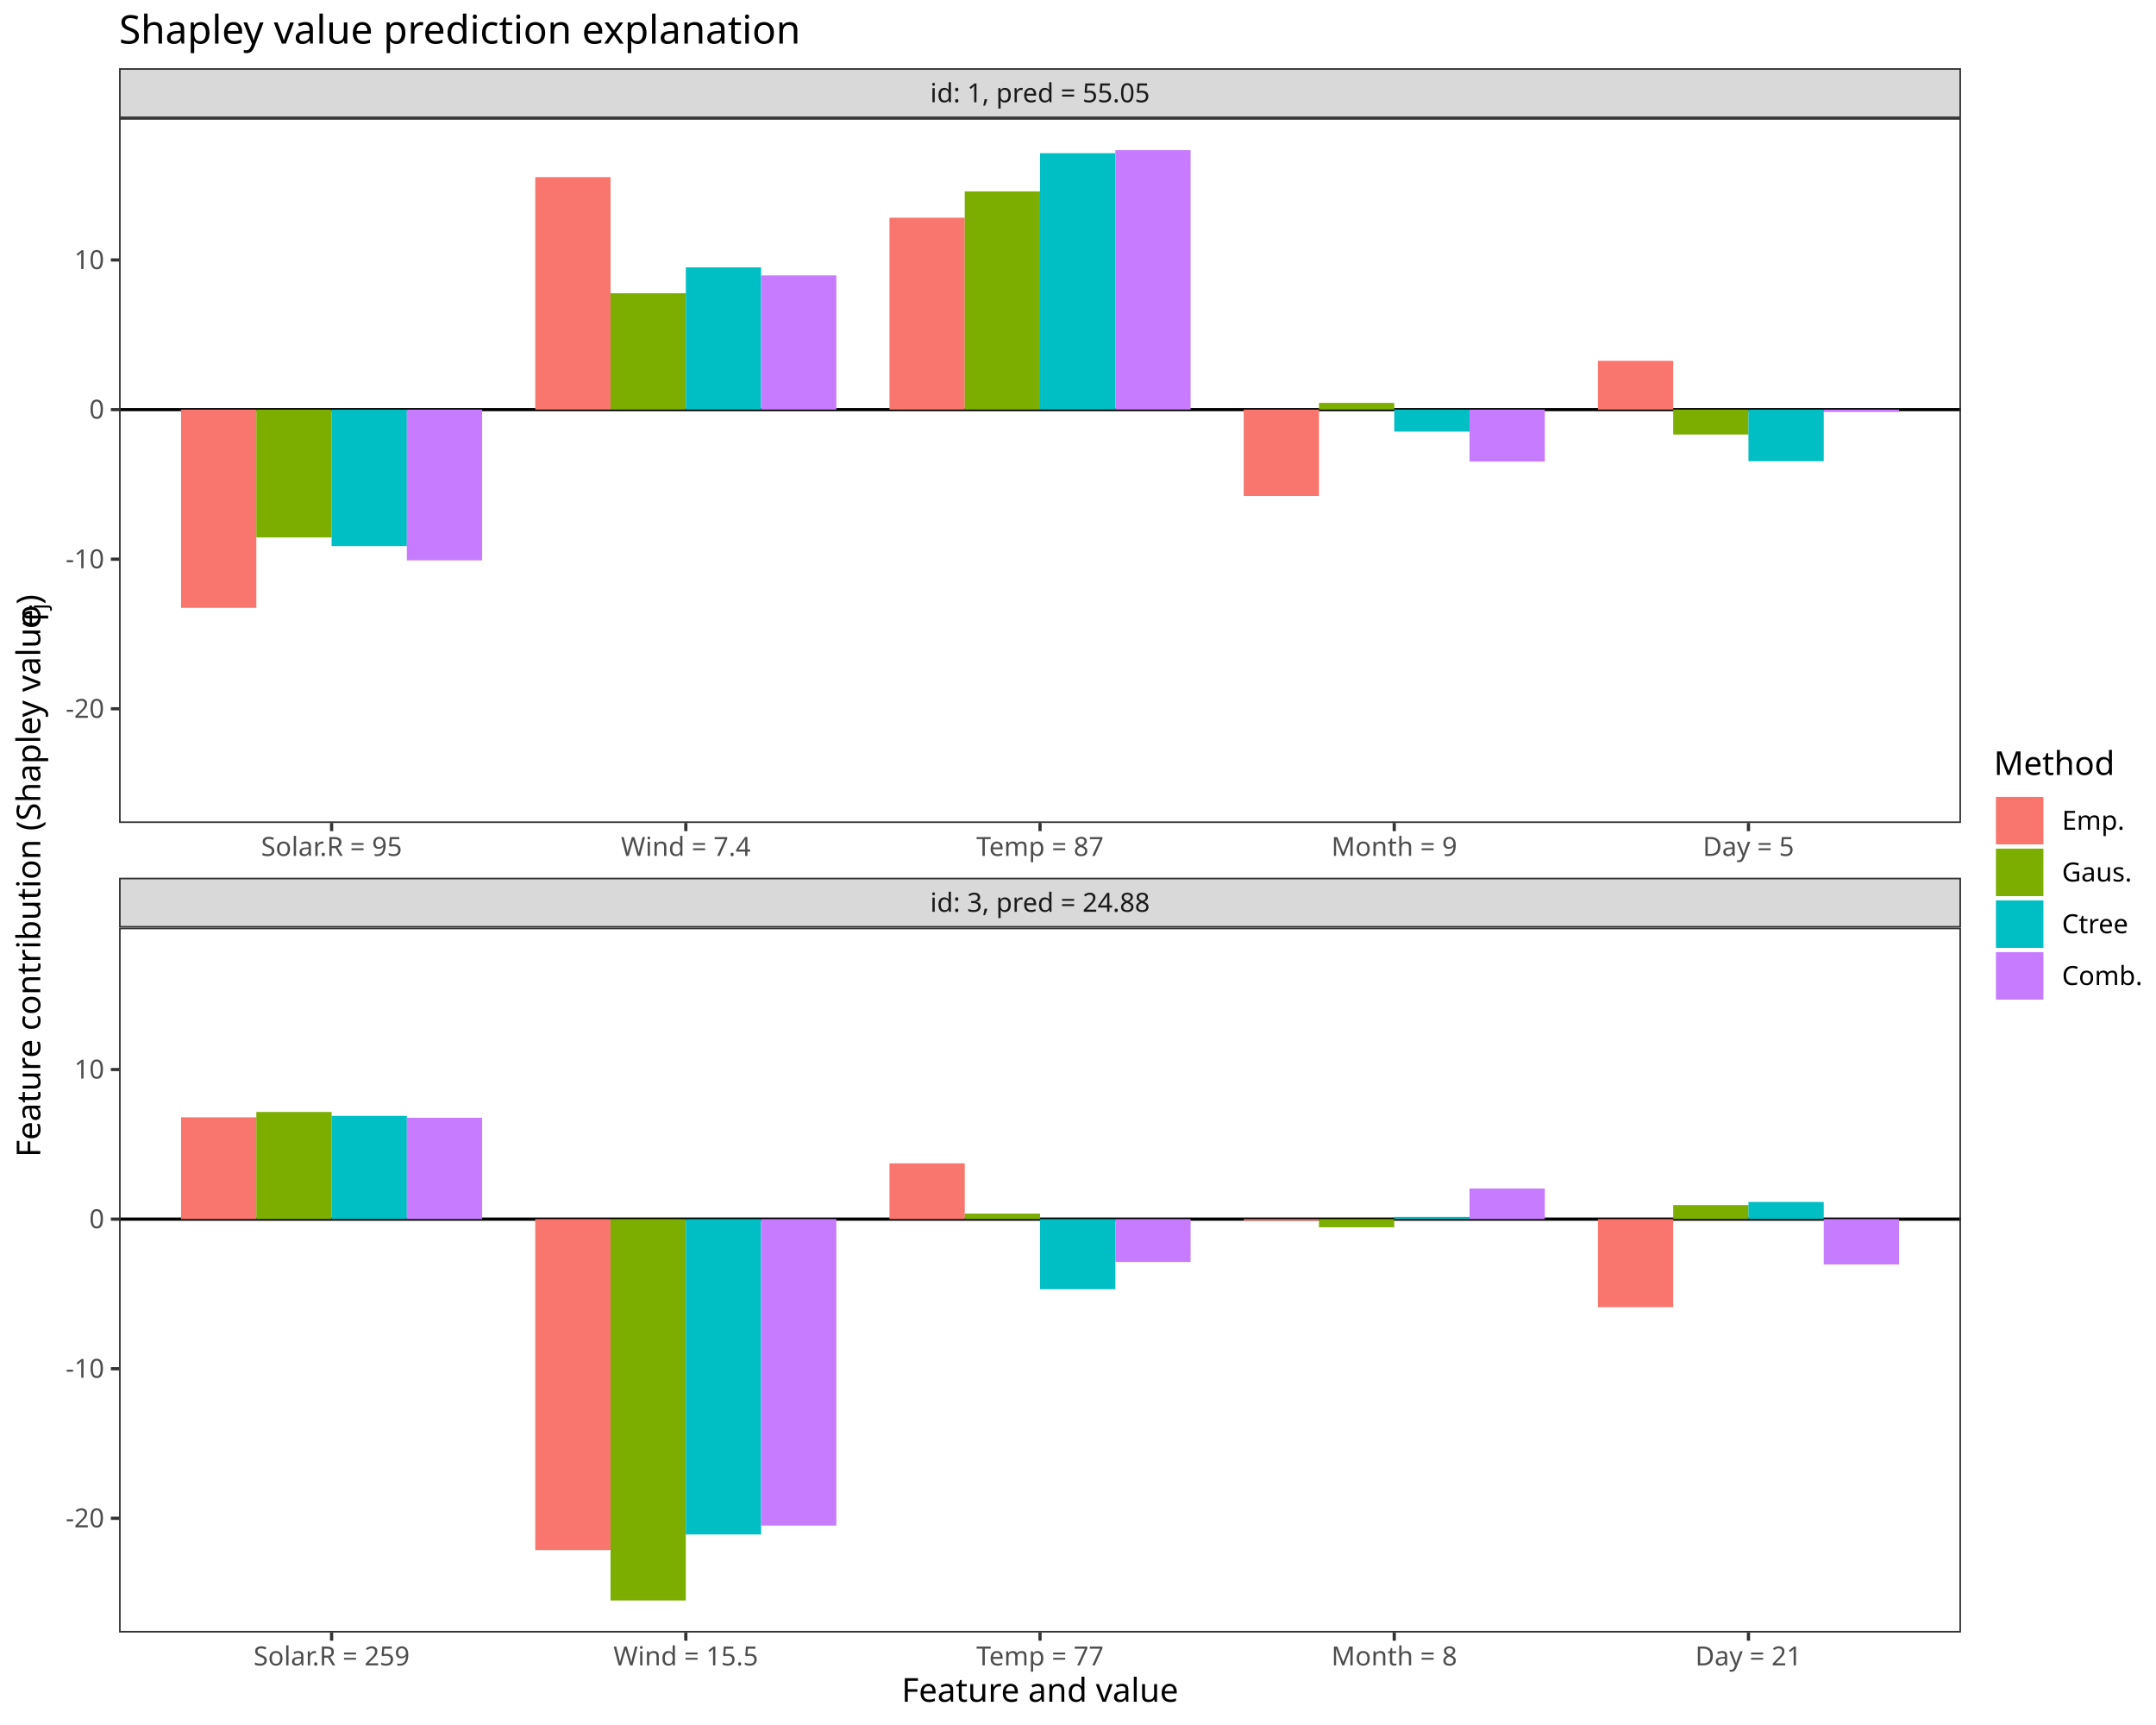
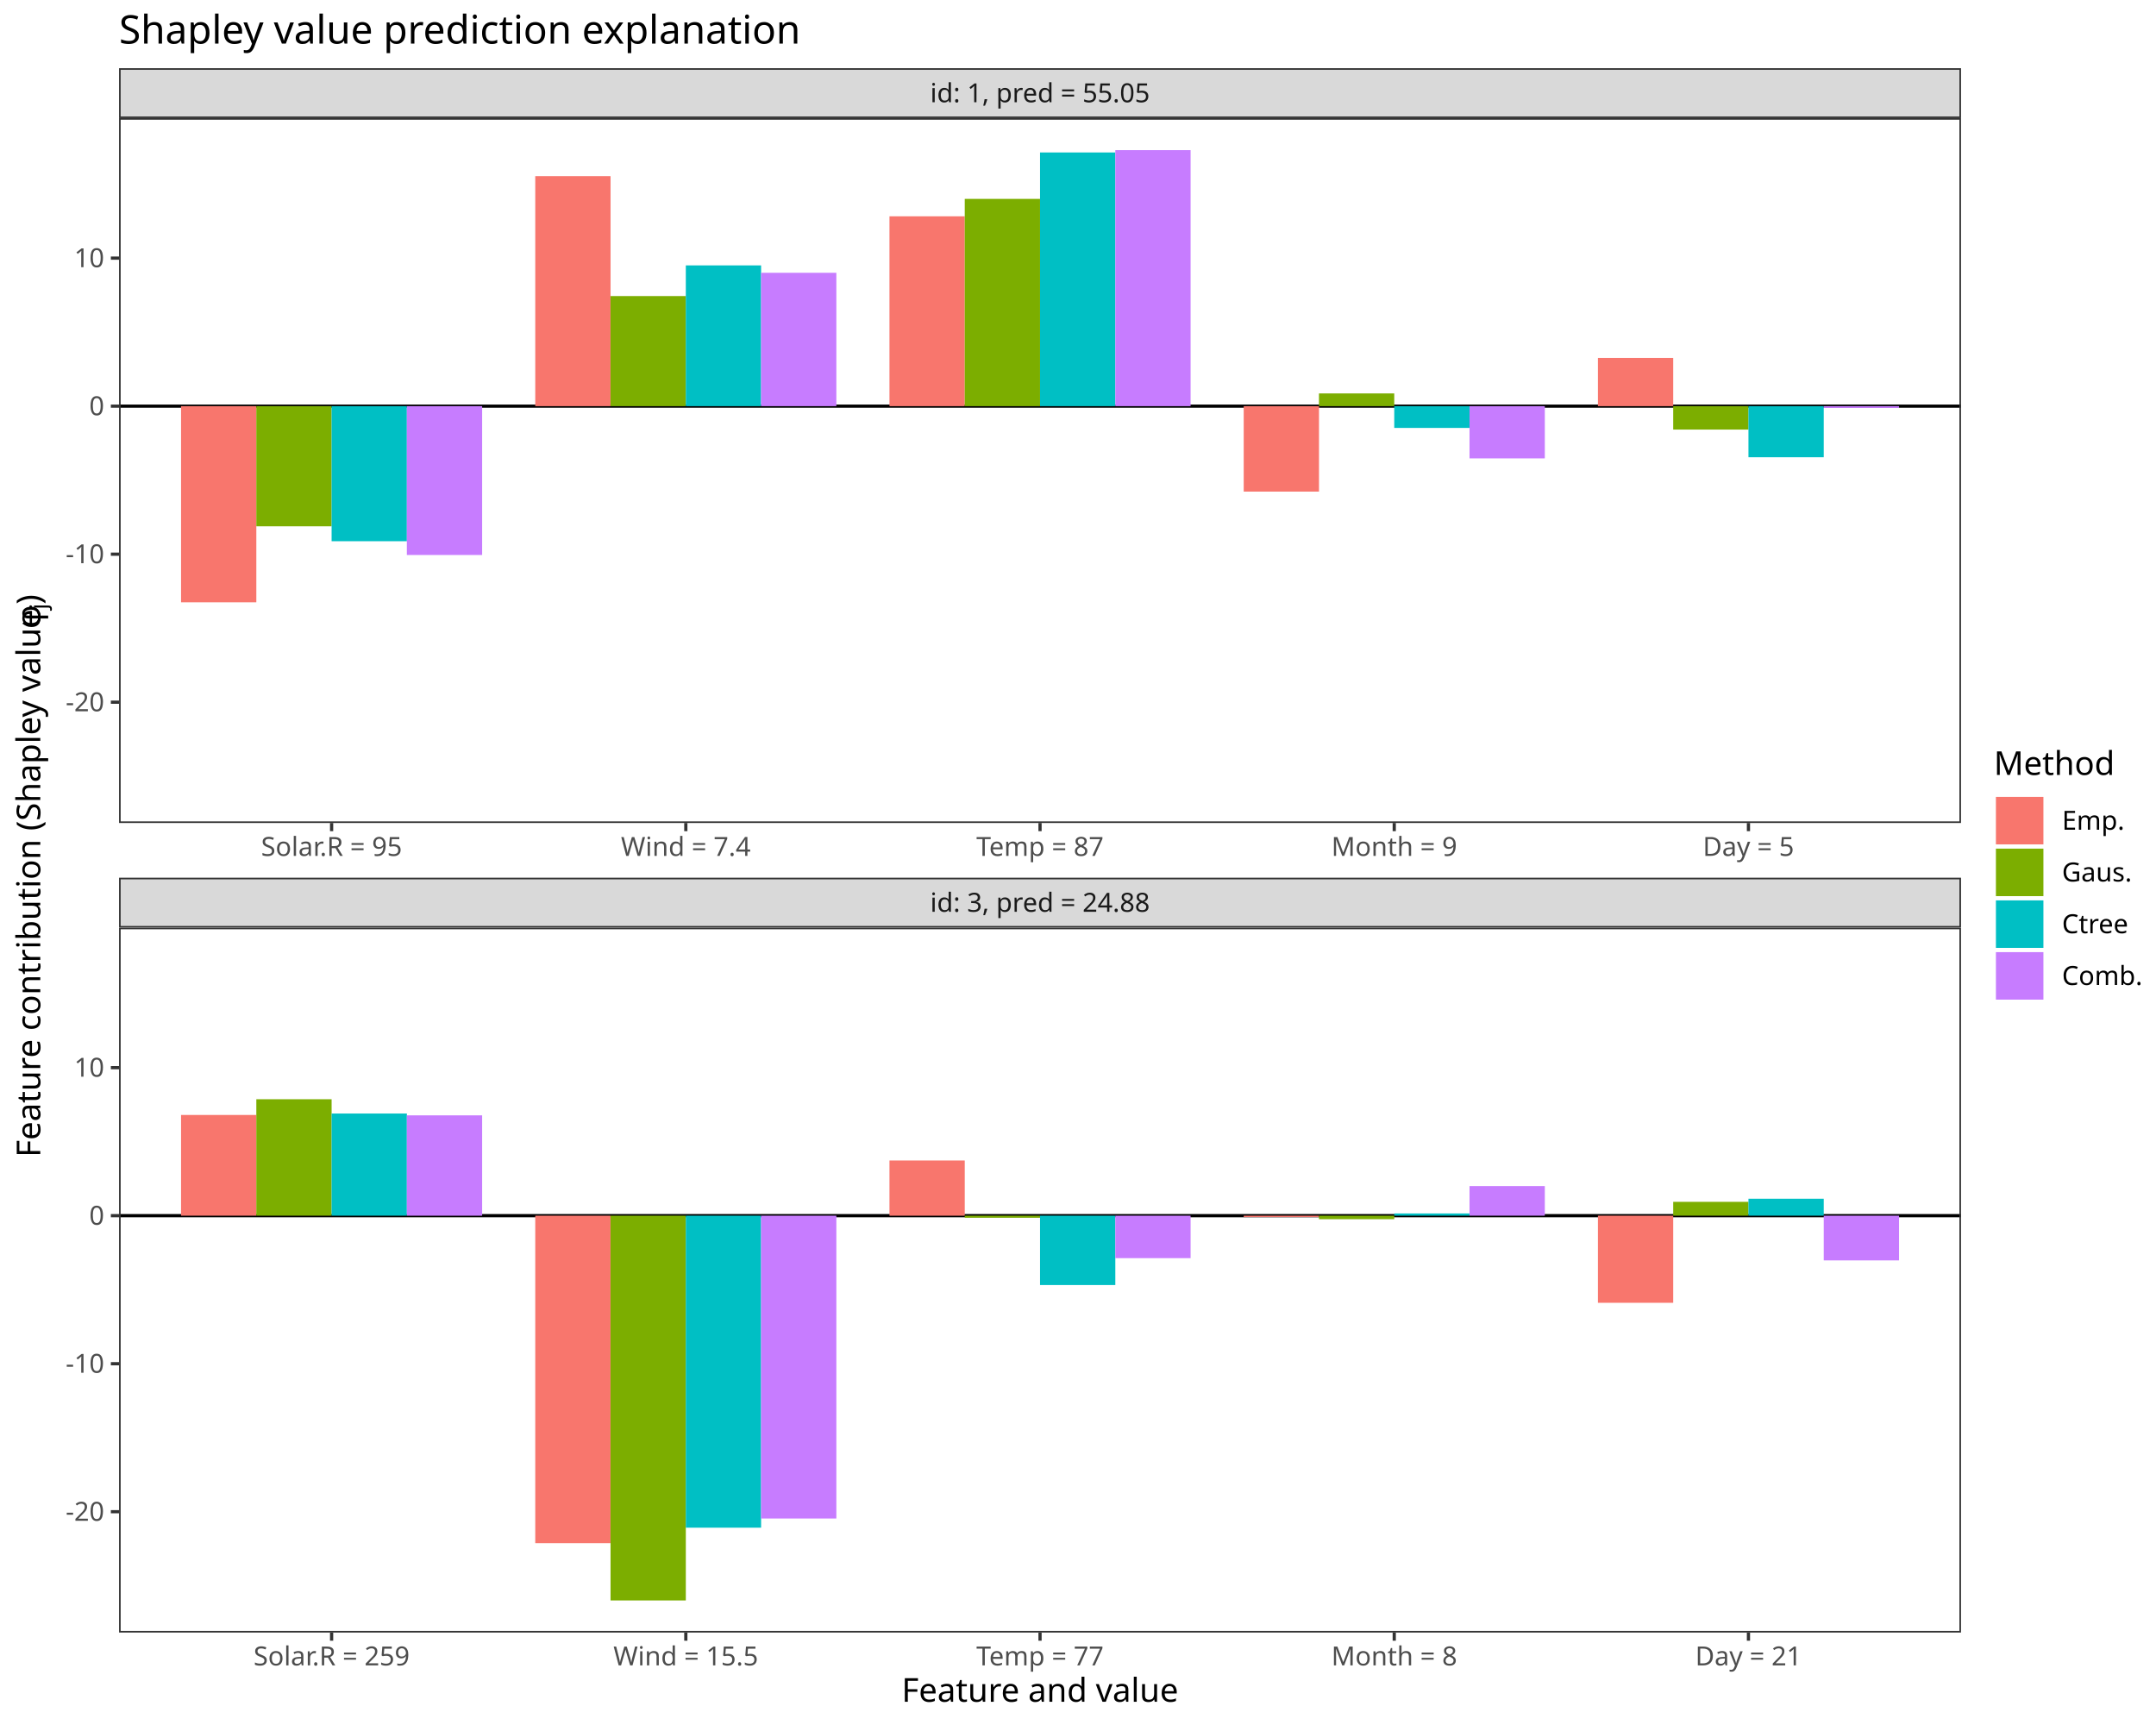
<svg xmlns="http://www.w3.org/2000/svg" class="svglite" data-engine-version="2.0" width="720.00pt" height="576.00pt" viewBox="0 0 720.00 576.00">
  <defs>
    <style type="text/css">
    .svglite line, .svglite polyline, .svglite polygon, .svglite path, .svglite rect, .svglite circle {
      fill: none;
      stroke: #000000;
      stroke-linecap: round;
      stroke-linejoin: round;
      stroke-miterlimit: 10.00;
    }
  </style>
  </defs>
  <rect width="100%" height="100%" style="stroke: none; fill: #FFFFFF;" />
  <defs>
    <clipPath id="cpMC4wMHw3MjAuMDB8MC4wMHw1NzYuMDA=">
      <rect x="0.00" y="0.00" width="720.00" height="576.00" />
    </clipPath>
  </defs>
  <g clip-path="url(#cpMC4wMHw3MjAuMDB8MC4wMHw1NzYuMDA=)">
    <rect x="0.00" y="0.00" width="720.00" height="576.00" style="stroke-width: 1.07; stroke: #FFFFFF; fill: #FFFFFF;" />
  </g>
  <defs>
    <clipPath id="cpMzkuNzZ8NjU0Ljg4fDM5LjQzfDI3NC44MA==">
      <rect x="39.76" y="39.43" width="615.12" height="235.37" />
    </clipPath>
  </defs>
  <g clip-path="url(#cpMzkuNzZ8NjU0Ljg4fDM5LjQzfDI3NC44MA==)">
    <rect x="39.76" y="39.43" width="615.12" height="235.37" style="stroke-width: 1.07; stroke: none; fill: #FFFFFF;" />
-     <line x1="-575.36" y1="136.77" x2="1269.99" y2="136.77" style="stroke-width: 1.07; stroke-linecap: butt;" />
-     <rect x="60.46" y="136.77" width="25.14" height="66.20" style="stroke-width: 1.07; stroke: none; stroke-linecap: butt; stroke-linejoin: miter; fill: #F8766D;" />
-     <rect x="85.60" y="136.77" width="25.14" height="42.69" style="stroke-width: 1.07; stroke: none; stroke-linecap: butt; stroke-linejoin: miter; fill: #7CAE00;" />
-     <rect x="110.74" y="136.77" width="25.14" height="45.58" style="stroke-width: 1.07; stroke: none; stroke-linecap: butt; stroke-linejoin: miter; fill: #00BFC4;" />
-     <rect x="135.87" y="136.77" width="25.14" height="50.34" style="stroke-width: 1.07; stroke: none; stroke-linecap: butt; stroke-linejoin: miter; fill: #C77CFF;" />
-     <rect x="178.75" y="59.14" width="25.14" height="77.63" style="stroke-width: 1.07; stroke: none; stroke-linecap: butt; stroke-linejoin: miter; fill: #F8766D;" />
-     <rect x="203.89" y="97.91" width="25.14" height="38.86" style="stroke-width: 1.07; stroke: none; stroke-linecap: butt; stroke-linejoin: miter; fill: #7CAE00;" />
-     <rect x="229.03" y="89.27" width="25.14" height="47.50" style="stroke-width: 1.07; stroke: none; stroke-linecap: butt; stroke-linejoin: miter; fill: #00BFC4;" />
-     <rect x="254.16" y="91.96" width="25.14" height="44.81" style="stroke-width: 1.07; stroke: none; stroke-linecap: butt; stroke-linejoin: miter; fill: #C77CFF;" />
-     <rect x="297.04" y="72.70" width="25.14" height="64.07" style="stroke-width: 1.07; stroke: none; stroke-linecap: butt; stroke-linejoin: miter; fill: #F8766D;" />
-     <rect x="322.18" y="63.91" width="25.14" height="72.86" style="stroke-width: 1.07; stroke: none; stroke-linecap: butt; stroke-linejoin: miter; fill: #7CAE00;" />
-     <rect x="347.32" y="51.15" width="25.14" height="85.61" style="stroke-width: 1.07; stroke: none; stroke-linecap: butt; stroke-linejoin: miter; fill: #00BFC4;" />
-     <rect x="372.46" y="50.13" width="25.14" height="86.63" style="stroke-width: 1.07; stroke: none; stroke-linecap: butt; stroke-linejoin: miter; fill: #C77CFF;" />
-     <rect x="415.34" y="136.77" width="25.14" height="28.83" style="stroke-width: 1.07; stroke: none; stroke-linecap: butt; stroke-linejoin: miter; fill: #F8766D;" />
-     <rect x="440.47" y="134.53" width="25.14" height="2.24" style="stroke-width: 1.07; stroke: none; stroke-linecap: butt; stroke-linejoin: miter; fill: #7CAE00;" />
-     <rect x="465.61" y="136.77" width="25.14" height="7.35" style="stroke-width: 1.07; stroke: none; stroke-linecap: butt; stroke-linejoin: miter; fill: #00BFC4;" />
-     <rect x="490.75" y="136.77" width="25.14" height="17.35" style="stroke-width: 1.07; stroke: none; stroke-linecap: butt; stroke-linejoin: miter; fill: #C77CFF;" />
-     <rect x="533.63" y="120.49" width="25.14" height="16.28" style="stroke-width: 1.07; stroke: none; stroke-linecap: butt; stroke-linejoin: miter; fill: #F8766D;" />
-     <rect x="558.77" y="136.77" width="25.14" height="8.32" style="stroke-width: 1.07; stroke: none; stroke-linecap: butt; stroke-linejoin: miter; fill: #7CAE00;" />
-     <rect x="583.90" y="136.77" width="25.14" height="17.24" style="stroke-width: 1.07; stroke: none; stroke-linecap: butt; stroke-linejoin: miter; fill: #00BFC4;" />
-     <rect x="609.04" y="136.77" width="25.14" height="0.80" style="stroke-width: 1.07; stroke: none; stroke-linecap: butt; stroke-linejoin: miter; fill: #C77CFF;" />
+     <line x1="-575.36" y1="135.62" x2="1269.99" y2="135.62" style="stroke-width: 1.07; stroke-linecap: butt;" />
+     <rect x="60.46" y="135.62" width="25.14" height="65.50" style="stroke-width: 1.07; stroke: none; stroke-linecap: butt; stroke-linejoin: miter; fill: #F8766D;" />
+     <rect x="85.60" y="135.62" width="25.14" height="40.12" style="stroke-width: 1.07; stroke: none; stroke-linecap: butt; stroke-linejoin: miter; fill: #7CAE00;" />
+     <rect x="110.74" y="135.62" width="25.14" height="45.10" style="stroke-width: 1.07; stroke: none; stroke-linecap: butt; stroke-linejoin: miter; fill: #00BFC4;" />
+     <rect x="135.87" y="135.62" width="25.14" height="49.70" style="stroke-width: 1.07; stroke: none; stroke-linecap: butt; stroke-linejoin: miter; fill: #C77CFF;" />
+     <rect x="178.75" y="58.81" width="25.14" height="76.81" style="stroke-width: 1.07; stroke: none; stroke-linecap: butt; stroke-linejoin: miter; fill: #F8766D;" />
+     <rect x="203.89" y="98.86" width="25.14" height="36.76" style="stroke-width: 1.07; stroke: none; stroke-linecap: butt; stroke-linejoin: miter; fill: #7CAE00;" />
+     <rect x="229.03" y="88.62" width="25.14" height="47.00" style="stroke-width: 1.07; stroke: none; stroke-linecap: butt; stroke-linejoin: miter; fill: #00BFC4;" />
+     <rect x="254.16" y="91.09" width="25.14" height="44.53" style="stroke-width: 1.07; stroke: none; stroke-linecap: butt; stroke-linejoin: miter; fill: #C77CFF;" />
+     <rect x="297.04" y="72.23" width="25.14" height="63.39" style="stroke-width: 1.07; stroke: none; stroke-linecap: butt; stroke-linejoin: miter; fill: #F8766D;" />
+     <rect x="322.18" y="66.41" width="25.14" height="69.21" style="stroke-width: 1.07; stroke: none; stroke-linecap: butt; stroke-linejoin: miter; fill: #7CAE00;" />
+     <rect x="347.32" y="50.91" width="25.14" height="84.71" style="stroke-width: 1.07; stroke: none; stroke-linecap: butt; stroke-linejoin: miter; fill: #00BFC4;" />
+     <rect x="372.46" y="50.13" width="25.14" height="85.49" style="stroke-width: 1.07; stroke: none; stroke-linecap: butt; stroke-linejoin: miter; fill: #C77CFF;" />
+     <rect x="415.34" y="135.62" width="25.14" height="28.53" style="stroke-width: 1.07; stroke: none; stroke-linecap: butt; stroke-linejoin: miter; fill: #F8766D;" />
+     <rect x="440.47" y="131.37" width="25.14" height="4.25" style="stroke-width: 1.07; stroke: none; stroke-linecap: butt; stroke-linejoin: miter; fill: #7CAE00;" />
+     <rect x="465.61" y="135.62" width="25.14" height="7.27" style="stroke-width: 1.07; stroke: none; stroke-linecap: butt; stroke-linejoin: miter; fill: #00BFC4;" />
+     <rect x="490.75" y="135.62" width="25.14" height="17.44" style="stroke-width: 1.07; stroke: none; stroke-linecap: butt; stroke-linejoin: miter; fill: #C77CFF;" />
+     <rect x="533.63" y="119.51" width="25.14" height="16.11" style="stroke-width: 1.07; stroke: none; stroke-linecap: butt; stroke-linejoin: miter; fill: #F8766D;" />
+     <rect x="558.77" y="135.62" width="25.14" height="7.82" style="stroke-width: 1.07; stroke: none; stroke-linecap: butt; stroke-linejoin: miter; fill: #7CAE00;" />
+     <rect x="583.90" y="135.62" width="25.14" height="17.06" style="stroke-width: 1.07; stroke: none; stroke-linecap: butt; stroke-linejoin: miter; fill: #00BFC4;" />
+     <rect x="609.04" y="135.62" width="25.14" height="0.59" style="stroke-width: 1.07; stroke: none; stroke-linecap: butt; stroke-linejoin: miter; fill: #C77CFF;" />
    <rect x="39.76" y="39.43" width="615.12" height="235.37" style="stroke-width: 1.07; stroke: #333333;" />
  </g>
  <g clip-path="url(#cpMC4wMHw3MjAuMDB8MC4wMHw1NzYuMDA=)">
</g>
  <defs>
    <clipPath id="cpMzkuNzZ8NjU0Ljg4fDMwOS43NXw1NDUuMTE=">
      <rect x="39.76" y="309.75" width="615.12" height="235.37" />
    </clipPath>
  </defs>
  <g clip-path="url(#cpMzkuNzZ8NjU0Ljg4fDMwOS43NXw1NDUuMTE=)">
    <rect x="39.76" y="309.75" width="615.12" height="235.37" style="stroke-width: 1.07; stroke: none; fill: #FFFFFF;" />
-     <line x1="-575.36" y1="407.08" x2="1269.99" y2="407.08" style="stroke-width: 1.07; stroke-linecap: butt;" />
-     <rect x="60.46" y="373.09" width="25.14" height="33.99" style="stroke-width: 1.07; stroke: none; stroke-linecap: butt; stroke-linejoin: miter; fill: #F8766D;" />
-     <rect x="85.60" y="371.30" width="25.14" height="35.78" style="stroke-width: 1.07; stroke: none; stroke-linecap: butt; stroke-linejoin: miter; fill: #7CAE00;" />
-     <rect x="110.74" y="372.60" width="25.14" height="34.47" style="stroke-width: 1.07; stroke: none; stroke-linecap: butt; stroke-linejoin: miter; fill: #00BFC4;" />
-     <rect x="135.87" y="373.24" width="25.14" height="33.84" style="stroke-width: 1.07; stroke: none; stroke-linecap: butt; stroke-linejoin: miter; fill: #C77CFF;" />
-     <rect x="178.75" y="407.08" width="25.14" height="110.52" style="stroke-width: 1.07; stroke: none; stroke-linecap: butt; stroke-linejoin: miter; fill: #F8766D;" />
-     <rect x="203.89" y="407.08" width="25.14" height="127.34" style="stroke-width: 1.07; stroke: none; stroke-linecap: butt; stroke-linejoin: miter; fill: #7CAE00;" />
-     <rect x="229.03" y="407.08" width="25.14" height="105.29" style="stroke-width: 1.07; stroke: none; stroke-linecap: butt; stroke-linejoin: miter; fill: #00BFC4;" />
-     <rect x="254.16" y="407.08" width="25.14" height="102.33" style="stroke-width: 1.07; stroke: none; stroke-linecap: butt; stroke-linejoin: miter; fill: #C77CFF;" />
-     <rect x="297.04" y="388.45" width="25.14" height="18.63" style="stroke-width: 1.07; stroke: none; stroke-linecap: butt; stroke-linejoin: miter; fill: #F8766D;" />
-     <rect x="322.18" y="405.24" width="25.14" height="1.84" style="stroke-width: 1.07; stroke: none; stroke-linecap: butt; stroke-linejoin: miter; fill: #7CAE00;" />
-     <rect x="347.32" y="407.08" width="25.14" height="23.41" style="stroke-width: 1.07; stroke: none; stroke-linecap: butt; stroke-linejoin: miter; fill: #00BFC4;" />
-     <rect x="372.46" y="407.08" width="25.14" height="14.32" style="stroke-width: 1.07; stroke: none; stroke-linecap: butt; stroke-linejoin: miter; fill: #C77CFF;" />
-     <rect x="415.34" y="407.08" width="25.14" height="0.46" style="stroke-width: 1.07; stroke: none; stroke-linecap: butt; stroke-linejoin: miter; fill: #F8766D;" />
-     <rect x="440.47" y="407.08" width="25.14" height="2.72" style="stroke-width: 1.07; stroke: none; stroke-linecap: butt; stroke-linejoin: miter; fill: #7CAE00;" />
-     <rect x="465.61" y="406.33" width="25.14" height="0.75" style="stroke-width: 1.07; stroke: none; stroke-linecap: butt; stroke-linejoin: miter; fill: #00BFC4;" />
-     <rect x="490.75" y="396.87" width="25.14" height="10.21" style="stroke-width: 1.07; stroke: none; stroke-linecap: butt; stroke-linejoin: miter; fill: #C77CFF;" />
-     <rect x="533.63" y="407.08" width="25.14" height="29.40" style="stroke-width: 1.07; stroke: none; stroke-linecap: butt; stroke-linejoin: miter; fill: #F8766D;" />
-     <rect x="558.77" y="402.39" width="25.14" height="4.68" style="stroke-width: 1.07; stroke: none; stroke-linecap: butt; stroke-linejoin: miter; fill: #7CAE00;" />
-     <rect x="583.90" y="401.35" width="25.14" height="5.72" style="stroke-width: 1.07; stroke: none; stroke-linecap: butt; stroke-linejoin: miter; fill: #00BFC4;" />
-     <rect x="609.04" y="407.08" width="25.14" height="15.15" style="stroke-width: 1.07; stroke: none; stroke-linecap: butt; stroke-linejoin: miter; fill: #C77CFF;" />
+     <line x1="-575.36" y1="405.93" x2="1269.99" y2="405.93" style="stroke-width: 1.07; stroke-linecap: butt;" />
+     <rect x="60.46" y="372.30" width="25.14" height="33.63" style="stroke-width: 1.07; stroke: none; stroke-linecap: butt; stroke-linejoin: miter; fill: #F8766D;" />
+     <rect x="85.60" y="367.05" width="25.14" height="38.88" style="stroke-width: 1.07; stroke: none; stroke-linecap: butt; stroke-linejoin: miter; fill: #7CAE00;" />
+     <rect x="110.74" y="371.82" width="25.14" height="34.11" style="stroke-width: 1.07; stroke: none; stroke-linecap: butt; stroke-linejoin: miter; fill: #00BFC4;" />
+     <rect x="135.87" y="372.43" width="25.14" height="33.51" style="stroke-width: 1.07; stroke: none; stroke-linecap: butt; stroke-linejoin: miter; fill: #C77CFF;" />
+     <rect x="178.75" y="405.93" width="25.14" height="109.36" style="stroke-width: 1.07; stroke: none; stroke-linecap: butt; stroke-linejoin: miter; fill: #F8766D;" />
+     <rect x="203.89" y="405.93" width="25.14" height="128.48" style="stroke-width: 1.07; stroke: none; stroke-linecap: butt; stroke-linejoin: miter; fill: #7CAE00;" />
+     <rect x="229.03" y="405.93" width="25.14" height="104.18" style="stroke-width: 1.07; stroke: none; stroke-linecap: butt; stroke-linejoin: miter; fill: #00BFC4;" />
+     <rect x="254.16" y="405.93" width="25.14" height="101.12" style="stroke-width: 1.07; stroke: none; stroke-linecap: butt; stroke-linejoin: miter; fill: #C77CFF;" />
+     <rect x="297.04" y="387.50" width="25.14" height="18.44" style="stroke-width: 1.07; stroke: none; stroke-linecap: butt; stroke-linejoin: miter; fill: #F8766D;" />
+     <rect x="322.18" y="405.93" width="25.14" height="0.68" style="stroke-width: 1.07; stroke: none; stroke-linecap: butt; stroke-linejoin: miter; fill: #7CAE00;" />
+     <rect x="347.32" y="405.93" width="25.14" height="23.16" style="stroke-width: 1.07; stroke: none; stroke-linecap: butt; stroke-linejoin: miter; fill: #00BFC4;" />
+     <rect x="372.46" y="405.93" width="25.14" height="14.18" style="stroke-width: 1.07; stroke: none; stroke-linecap: butt; stroke-linejoin: miter; fill: #C77CFF;" />
+     <rect x="415.34" y="405.93" width="25.14" height="0.46" style="stroke-width: 1.07; stroke: none; stroke-linecap: butt; stroke-linejoin: miter; fill: #F8766D;" />
+     <rect x="440.47" y="405.93" width="25.14" height="1.17" style="stroke-width: 1.07; stroke: none; stroke-linecap: butt; stroke-linejoin: miter; fill: #7CAE00;" />
+     <rect x="465.61" y="405.19" width="25.14" height="0.74" style="stroke-width: 1.07; stroke: none; stroke-linecap: butt; stroke-linejoin: miter; fill: #00BFC4;" />
+     <rect x="490.75" y="396.04" width="25.14" height="9.89" style="stroke-width: 1.07; stroke: none; stroke-linecap: butt; stroke-linejoin: miter; fill: #C77CFF;" />
+     <rect x="533.63" y="405.93" width="25.14" height="29.09" style="stroke-width: 1.07; stroke: none; stroke-linecap: butt; stroke-linejoin: miter; fill: #F8766D;" />
+     <rect x="558.77" y="401.31" width="25.14" height="4.62" style="stroke-width: 1.07; stroke: none; stroke-linecap: butt; stroke-linejoin: miter; fill: #7CAE00;" />
+     <rect x="583.90" y="400.27" width="25.14" height="5.66" style="stroke-width: 1.07; stroke: none; stroke-linecap: butt; stroke-linejoin: miter; fill: #00BFC4;" />
+     <rect x="609.04" y="405.93" width="25.14" height="14.93" style="stroke-width: 1.07; stroke: none; stroke-linecap: butt; stroke-linejoin: miter; fill: #C77CFF;" />
    <rect x="39.76" y="309.75" width="615.12" height="235.37" style="stroke-width: 1.07; stroke: #333333;" />
  </g>
  <g clip-path="url(#cpMC4wMHw3MjAuMDB8MC4wMHw1NzYuMDA=)">
</g>
  <defs>
    <clipPath id="cpMzkuNzZ8NjU0Ljg4fDI5My4wOXwzMDkuNzU=">
      <rect x="39.76" y="293.09" width="615.12" height="16.65" />
    </clipPath>
  </defs>
  <g clip-path="url(#cpMzkuNzZ8NjU0Ljg4fDI5My4wOXwzMDkuNzU=)">
    <rect x="39.76" y="293.09" width="615.12" height="16.65" style="stroke-width: 1.07; stroke: #333333; fill: #D9D9D9;" />
    <text x="347.32" y="304.45" text-anchor="middle" style="font-size: 8.80px; fill: #1A1A1A; font-family: sans;" textLength="71.19px" lengthAdjust="spacingAndGlyphs">id: 3, pred = 24.88</text>
  </g>
  <g clip-path="url(#cpMC4wMHw3MjAuMDB8MC4wMHw1NzYuMDA=)">
</g>
  <defs>
    <clipPath id="cpMzkuNzZ8NjU0Ljg4fDIyLjc4fDM5LjQz">
      <rect x="39.76" y="22.78" width="615.12" height="16.65" />
    </clipPath>
  </defs>
  <g clip-path="url(#cpMzkuNzZ8NjU0Ljg4fDIyLjc4fDM5LjQz)">
    <rect x="39.76" y="22.78" width="615.12" height="16.65" style="stroke-width: 1.07; stroke: #333333; fill: #D9D9D9;" />
    <text x="347.32" y="34.14" text-anchor="middle" style="font-size: 8.80px; fill: #1A1A1A; font-family: sans;" textLength="71.19px" lengthAdjust="spacingAndGlyphs">id: 1, pred = 55.05</text>
  </g>
  <g clip-path="url(#cpMC4wMHw3MjAuMDB8MC4wMHw1NzYuMDA=)">
    <polyline points="110.74,547.85 110.74,545.11 " style="stroke-width: 1.07; stroke: #333333; stroke-linecap: butt;" />
    <polyline points="229.03,547.85 229.03,545.11 " style="stroke-width: 1.07; stroke: #333333; stroke-linecap: butt;" />
    <polyline points="347.32,547.85 347.32,545.11 " style="stroke-width: 1.07; stroke: #333333; stroke-linecap: butt;" />
    <polyline points="465.61,547.85 465.61,545.11 " style="stroke-width: 1.07; stroke: #333333; stroke-linecap: butt;" />
    <polyline points="583.90,547.85 583.90,545.11 " style="stroke-width: 1.07; stroke: #333333; stroke-linecap: butt;" />
    <text x="110.74" y="556.10" text-anchor="middle" style="font-size: 8.80px; fill: #4D4D4D; font-family: sans;" textLength="54.06px" lengthAdjust="spacingAndGlyphs">Solar.R = 259</text>
    <text x="229.03" y="556.10" text-anchor="middle" style="font-size: 8.80px; fill: #4D4D4D; font-family: sans;" textLength="47.21px" lengthAdjust="spacingAndGlyphs">Wind = 15.5</text>
    <text x="347.32" y="556.10" text-anchor="middle" style="font-size: 8.80px; fill: #4D4D4D; font-family: sans;" textLength="42.32px" lengthAdjust="spacingAndGlyphs">Temp = 77</text>
    <text x="465.61" y="556.10" text-anchor="middle" style="font-size: 8.80px; fill: #4D4D4D; font-family: sans;" textLength="39.39px" lengthAdjust="spacingAndGlyphs">Month = 8</text>
    <text x="583.90" y="556.10" text-anchor="middle" style="font-size: 8.80px; fill: #4D4D4D; font-family: sans;" textLength="35.48px" lengthAdjust="spacingAndGlyphs">Day = 21</text>
    <polyline points="110.74,277.54 110.74,274.80 " style="stroke-width: 1.07; stroke: #333333; stroke-linecap: butt;" />
    <polyline points="229.03,277.54 229.03,274.80 " style="stroke-width: 1.07; stroke: #333333; stroke-linecap: butt;" />
    <polyline points="347.32,277.54 347.32,274.80 " style="stroke-width: 1.07; stroke: #333333; stroke-linecap: butt;" />
    <polyline points="465.61,277.54 465.61,274.80 " style="stroke-width: 1.07; stroke: #333333; stroke-linecap: butt;" />
    <polyline points="583.90,277.54 583.90,274.80 " style="stroke-width: 1.07; stroke: #333333; stroke-linecap: butt;" />
    <text x="110.74" y="285.79" text-anchor="middle" style="font-size: 8.80px; fill: #4D4D4D; font-family: sans;" textLength="49.17px" lengthAdjust="spacingAndGlyphs">Solar.R = 95</text>
    <text x="229.03" y="285.79" text-anchor="middle" style="font-size: 8.80px; fill: #4D4D4D; font-family: sans;" textLength="42.31px" lengthAdjust="spacingAndGlyphs">Wind = 7.4</text>
    <text x="347.32" y="285.79" text-anchor="middle" style="font-size: 8.80px; fill: #4D4D4D; font-family: sans;" textLength="42.32px" lengthAdjust="spacingAndGlyphs">Temp = 87</text>
    <text x="465.61" y="285.79" text-anchor="middle" style="font-size: 8.80px; fill: #4D4D4D; font-family: sans;" textLength="39.39px" lengthAdjust="spacingAndGlyphs">Month = 9</text>
    <text x="583.90" y="285.79" text-anchor="middle" style="font-size: 8.80px; fill: #4D4D4D; font-family: sans;" textLength="30.58px" lengthAdjust="spacingAndGlyphs">Day = 5</text>
-     <text x="34.83" y="239.70" text-anchor="end" style="font-size: 8.80px; fill: #4D4D4D; font-family: sans;" textLength="12.72px" lengthAdjust="spacingAndGlyphs">-20</text>
-     <text x="34.83" y="189.75" text-anchor="end" style="font-size: 8.80px; fill: #4D4D4D; font-family: sans;" textLength="12.72px" lengthAdjust="spacingAndGlyphs">-10</text>
-     <text x="34.83" y="139.79" text-anchor="end" style="font-size: 8.80px; fill: #4D4D4D; font-family: sans;" textLength="4.89px" lengthAdjust="spacingAndGlyphs">0</text>
-     <text x="34.83" y="89.84" text-anchor="end" style="font-size: 8.80px; fill: #4D4D4D; font-family: sans;" textLength="9.79px" lengthAdjust="spacingAndGlyphs">10</text>
-     <polyline points="37.02,236.67 39.76,236.67 " style="stroke-width: 1.07; stroke: #333333; stroke-linecap: butt;" />
-     <polyline points="37.02,186.72 39.76,186.72 " style="stroke-width: 1.07; stroke: #333333; stroke-linecap: butt;" />
-     <polyline points="37.02,136.77 39.76,136.77 " style="stroke-width: 1.07; stroke: #333333; stroke-linecap: butt;" />
-     <polyline points="37.02,86.81 39.76,86.81 " style="stroke-width: 1.07; stroke: #333333; stroke-linecap: butt;" />
-     <text x="34.83" y="510.01" text-anchor="end" style="font-size: 8.80px; fill: #4D4D4D; font-family: sans;" textLength="12.72px" lengthAdjust="spacingAndGlyphs">-20</text>
-     <text x="34.83" y="460.06" text-anchor="end" style="font-size: 8.80px; fill: #4D4D4D; font-family: sans;" textLength="12.72px" lengthAdjust="spacingAndGlyphs">-10</text>
-     <text x="34.83" y="410.11" text-anchor="end" style="font-size: 8.80px; fill: #4D4D4D; font-family: sans;" textLength="4.89px" lengthAdjust="spacingAndGlyphs">0</text>
-     <text x="34.83" y="360.15" text-anchor="end" style="font-size: 8.80px; fill: #4D4D4D; font-family: sans;" textLength="9.79px" lengthAdjust="spacingAndGlyphs">10</text>
-     <polyline points="37.02,506.98 39.76,506.98 " style="stroke-width: 1.07; stroke: #333333; stroke-linecap: butt;" />
-     <polyline points="37.02,457.03 39.76,457.03 " style="stroke-width: 1.07; stroke: #333333; stroke-linecap: butt;" />
-     <polyline points="37.02,407.08 39.76,407.08 " style="stroke-width: 1.07; stroke: #333333; stroke-linecap: butt;" />
-     <polyline points="37.02,357.13 39.76,357.13 " style="stroke-width: 1.07; stroke: #333333; stroke-linecap: butt;" />
+     <text x="34.83" y="237.50" text-anchor="end" style="font-size: 8.80px; fill: #4D4D4D; font-family: sans;" textLength="12.72px" lengthAdjust="spacingAndGlyphs">-20</text>
+     <text x="34.83" y="188.07" text-anchor="end" style="font-size: 8.80px; fill: #4D4D4D; font-family: sans;" textLength="12.72px" lengthAdjust="spacingAndGlyphs">-10</text>
+     <text x="34.83" y="138.65" text-anchor="end" style="font-size: 8.80px; fill: #4D4D4D; font-family: sans;" textLength="4.89px" lengthAdjust="spacingAndGlyphs">0</text>
+     <text x="34.83" y="89.22" text-anchor="end" style="font-size: 8.80px; fill: #4D4D4D; font-family: sans;" textLength="9.79px" lengthAdjust="spacingAndGlyphs">10</text>
+     <polyline points="37.02,234.47 39.76,234.47 " style="stroke-width: 1.07; stroke: #333333; stroke-linecap: butt;" />
+     <polyline points="37.02,185.05 39.76,185.05 " style="stroke-width: 1.07; stroke: #333333; stroke-linecap: butt;" />
+     <polyline points="37.02,135.62 39.76,135.62 " style="stroke-width: 1.07; stroke: #333333; stroke-linecap: butt;" />
+     <polyline points="37.02,86.19 39.76,86.19 " style="stroke-width: 1.07; stroke: #333333; stroke-linecap: butt;" />
+     <text x="34.83" y="507.81" text-anchor="end" style="font-size: 8.80px; fill: #4D4D4D; font-family: sans;" textLength="12.72px" lengthAdjust="spacingAndGlyphs">-20</text>
+     <text x="34.83" y="458.39" text-anchor="end" style="font-size: 8.80px; fill: #4D4D4D; font-family: sans;" textLength="12.72px" lengthAdjust="spacingAndGlyphs">-10</text>
+     <text x="34.83" y="408.96" text-anchor="end" style="font-size: 8.80px; fill: #4D4D4D; font-family: sans;" textLength="4.89px" lengthAdjust="spacingAndGlyphs">0</text>
+     <text x="34.83" y="359.53" text-anchor="end" style="font-size: 8.80px; fill: #4D4D4D; font-family: sans;" textLength="9.79px" lengthAdjust="spacingAndGlyphs">10</text>
+     <polyline points="37.02,504.78 39.76,504.78 " style="stroke-width: 1.07; stroke: #333333; stroke-linecap: butt;" />
+     <polyline points="37.02,455.36 39.76,455.36 " style="stroke-width: 1.07; stroke: #333333; stroke-linecap: butt;" />
+     <polyline points="37.02,405.93 39.76,405.93 " style="stroke-width: 1.07; stroke: #333333; stroke-linecap: butt;" />
+     <polyline points="37.02,356.50 39.76,356.50 " style="stroke-width: 1.07; stroke: #333333; stroke-linecap: butt;" />
    <text x="347.32" y="568.24" text-anchor="middle" style="font-size: 11.00px; font-family: sans;" textLength="88.68px" lengthAdjust="spacingAndGlyphs">Feature and value</text>
    <text transform="translate(13.45,386.40) rotate(-90)" style="font-size: 11.00px; font-family: sans;" textLength="173.67px" lengthAdjust="spacingAndGlyphs">Feature contribution (Shapley value</text>
    <text transform="translate(13.45,212.72) rotate(-90)" style="font-size: 11.00px; font-family: sans;" textLength="2.75px" lengthAdjust="spacingAndGlyphs"> </text>
    <text transform="translate(13.45,209.97) rotate(-90)" style="font-size: 11.00px; font-family: sans;" textLength="6.45px" lengthAdjust="spacingAndGlyphs">φ</text>
    <text transform="translate(15.49,203.52) rotate(-90)" style="font-size: 7.70px; font-family: sans;" textLength="1.71px" lengthAdjust="spacingAndGlyphs">j</text>
    <text transform="translate(13.45,201.81) rotate(-90)" style="font-size: 11.00px; font-family: sans;" textLength="3.66px" lengthAdjust="spacingAndGlyphs">)</text>
    <rect x="665.84" y="250.05" width="48.68" height="84.45" style="stroke-width: 1.07; stroke: none; fill: #FFFFFF;" />
    <text x="665.84" y="258.76" style="font-size: 11.00px; font-family: sans;" textLength="36.70px" lengthAdjust="spacingAndGlyphs">Method</text>
    <rect x="665.84" y="265.38" width="17.28" height="17.28" style="stroke-width: 1.07; stroke: none; fill: #FFFFFF;" />
    <rect x="666.54" y="266.09" width="15.86" height="15.86" style="stroke-width: 1.07; stroke: none; stroke-linecap: butt; stroke-linejoin: miter; fill: #F8766D;" />
    <rect x="665.84" y="282.66" width="17.28" height="17.28" style="stroke-width: 1.07; stroke: none; fill: #FFFFFF;" />
    <rect x="666.54" y="283.37" width="15.86" height="15.86" style="stroke-width: 1.07; stroke: none; stroke-linecap: butt; stroke-linejoin: miter; fill: #7CAE00;" />
    <rect x="665.84" y="299.94" width="17.28" height="17.28" style="stroke-width: 1.07; stroke: none; fill: #FFFFFF;" />
    <rect x="666.54" y="300.65" width="15.86" height="15.86" style="stroke-width: 1.07; stroke: none; stroke-linecap: butt; stroke-linejoin: miter; fill: #00BFC4;" />
    <rect x="665.84" y="317.22" width="17.28" height="17.28" style="stroke-width: 1.07; stroke: none; fill: #FFFFFF;" />
    <rect x="666.54" y="317.93" width="15.86" height="15.86" style="stroke-width: 1.07; stroke: none; stroke-linecap: butt; stroke-linejoin: miter; fill: #C77CFF;" />
    <text x="688.60" y="277.05" style="font-size: 8.80px; font-family: sans;" textLength="20.54px" lengthAdjust="spacingAndGlyphs">Emp.</text>
    <text x="688.60" y="294.33" style="font-size: 8.80px; font-family: sans;" textLength="23.49px" lengthAdjust="spacingAndGlyphs">Gaus.</text>
    <text x="688.60" y="311.61" style="font-size: 8.80px; font-family: sans;" textLength="21.52px" lengthAdjust="spacingAndGlyphs">Ctree</text>
    <text x="688.60" y="328.89" style="font-size: 8.80px; font-family: sans;" textLength="25.92px" lengthAdjust="spacingAndGlyphs">Comb.</text>
    <text x="39.76" y="14.56" style="font-size: 13.20px; font-family: sans;" textLength="215.04px" lengthAdjust="spacingAndGlyphs">Shapley value prediction explanation</text>
  </g>
</svg>
